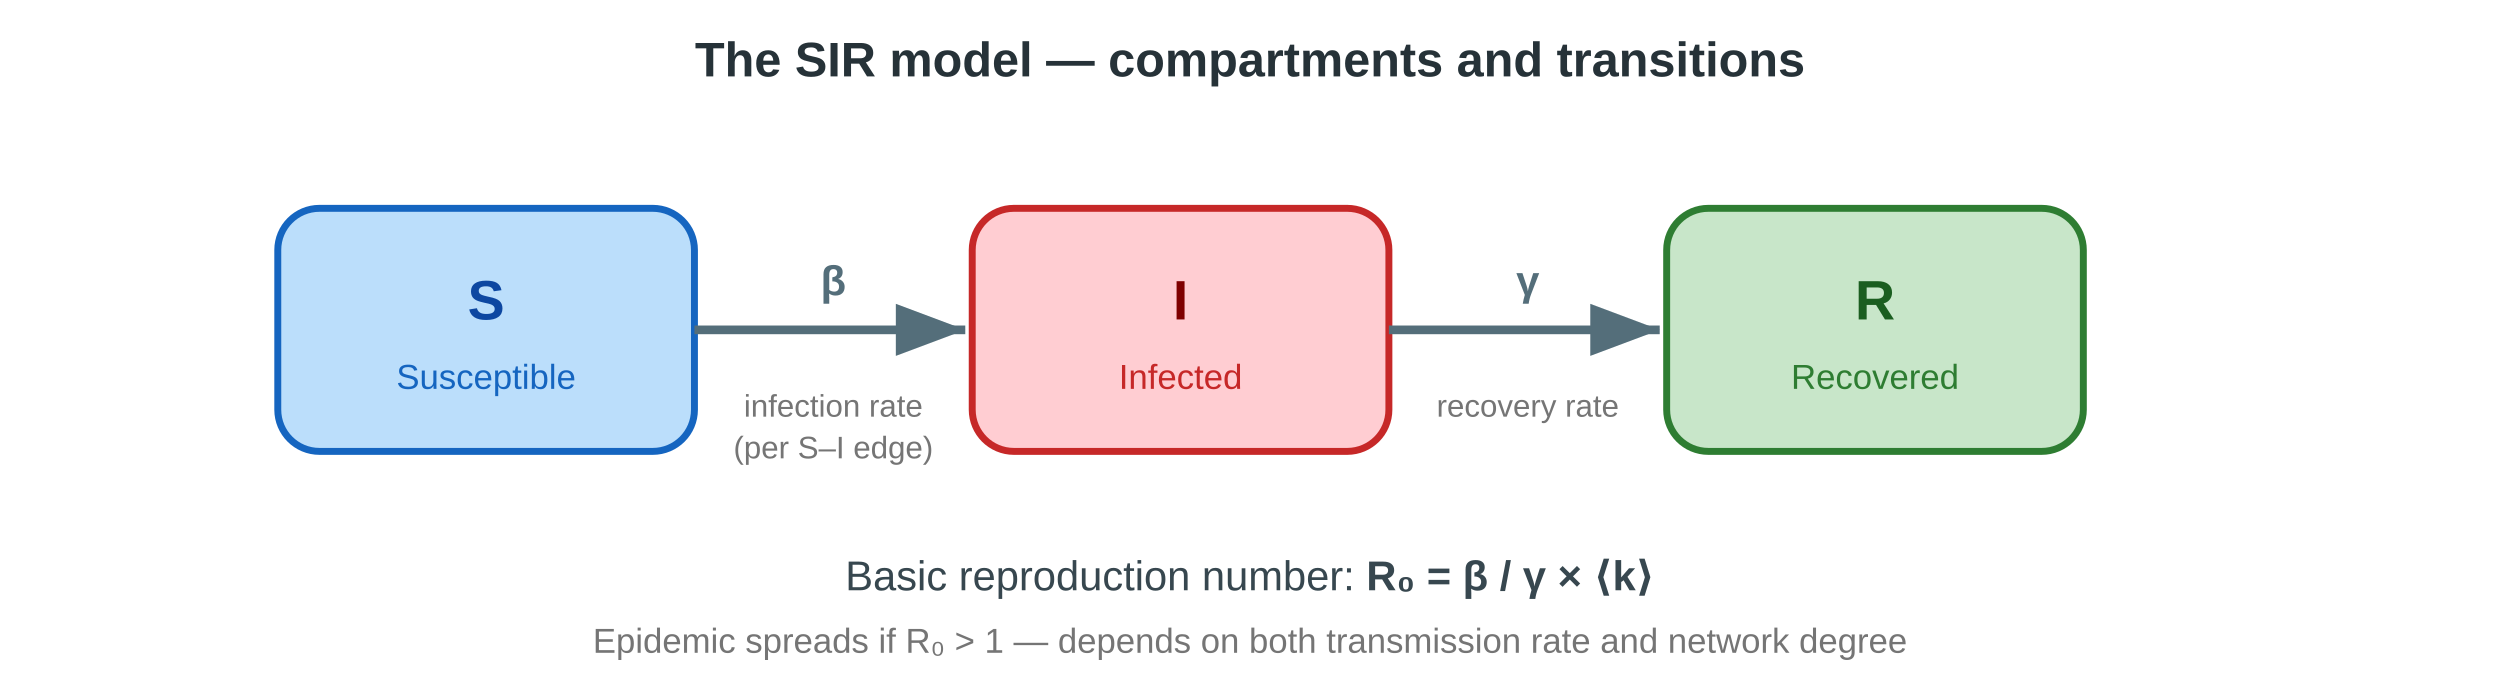
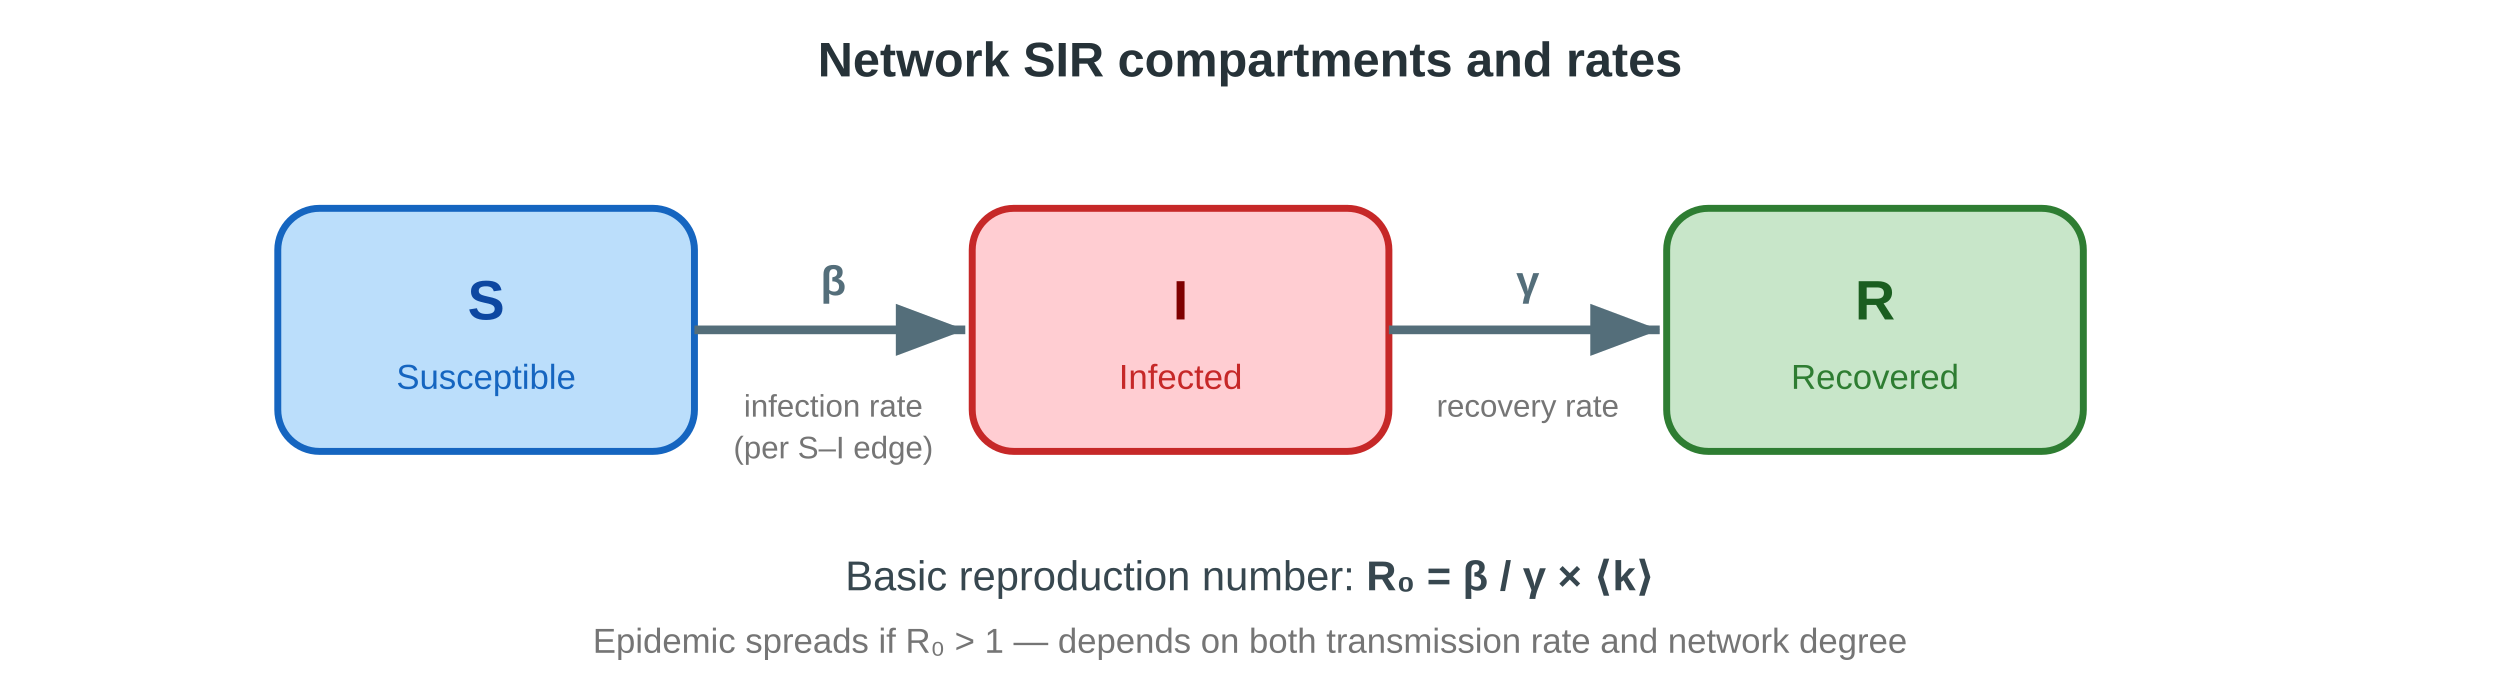
<svg xmlns="http://www.w3.org/2000/svg" viewBox="0 0 720 200" font-family="'Segoe UI', Arial, sans-serif">
-   <text x="360" y="22" text-anchor="middle" font-size="14" font-weight="bold" fill="#263238">The SIR model — compartments and transitions</text>
+   <text x="360" y="22" text-anchor="middle" font-size="14" font-weight="bold" fill="#263238">Network SIR compartments and rates</text>
  <rect x="80" y="60" width="120" height="70" rx="12" fill="#bbdefb" stroke="#1565c0" stroke-width="2" />
  <text x="140" y="92" text-anchor="middle" font-size="16" font-weight="bold" fill="#0d47a1">S</text>
  <text x="140" y="112" text-anchor="middle" font-size="10" fill="#1565c0">Susceptible</text>
  <line x1="200" y1="95" x2="278" y2="95" stroke="#546e7a" stroke-width="2.5" marker-end="url(#arrowSIR)" />
  <text x="240" y="85" text-anchor="middle" font-size="12" font-weight="bold" fill="#546e7a">β</text>
  <text x="240" y="120" text-anchor="middle" font-size="9" fill="#757575">infection rate</text>
  <text x="240" y="132" text-anchor="middle" font-size="9" fill="#757575">(per S–I edge)</text>
  <rect x="280" y="60" width="120" height="70" rx="12" fill="#ffcdd2" stroke="#c62828" stroke-width="2" />
  <text x="340" y="92" text-anchor="middle" font-size="16" font-weight="bold" fill="#7f0000">I</text>
  <text x="340" y="112" text-anchor="middle" font-size="10" fill="#c62828">Infected</text>
  <line x1="400" y1="95" x2="478" y2="95" stroke="#546e7a" stroke-width="2.5" marker-end="url(#arrowSIR)" />
  <text x="440" y="85" text-anchor="middle" font-size="12" font-weight="bold" fill="#546e7a">γ</text>
  <text x="440" y="120" text-anchor="middle" font-size="9" fill="#757575">recovery rate</text>
  <rect x="480" y="60" width="120" height="70" rx="12" fill="#c8e6c9" stroke="#2e7d32" stroke-width="2" />
  <text x="540" y="92" text-anchor="middle" font-size="16" font-weight="bold" fill="#1b5e20">R</text>
  <text x="540" y="112" text-anchor="middle" font-size="10" fill="#2e7d32">Recovered</text>
  <text x="360" y="170" text-anchor="middle" font-size="12" fill="#37474f">Basic reproduction number: <tspan font-weight="bold">R₀ = β / γ × ⟨k⟩</tspan>
  </text>
  <text x="360" y="188" text-anchor="middle" font-size="10" fill="#757575">Epidemic spreads if R₀ &gt; 1 — depends on both transmission rate and network degree</text>
  <defs>
    <marker id="arrowSIR" markerWidth="8" markerHeight="6" refX="8" refY="3" orient="auto">
      <path d="M0,0 L8,3 L0,6" fill="#546e7a" />
    </marker>
  </defs>
</svg>
